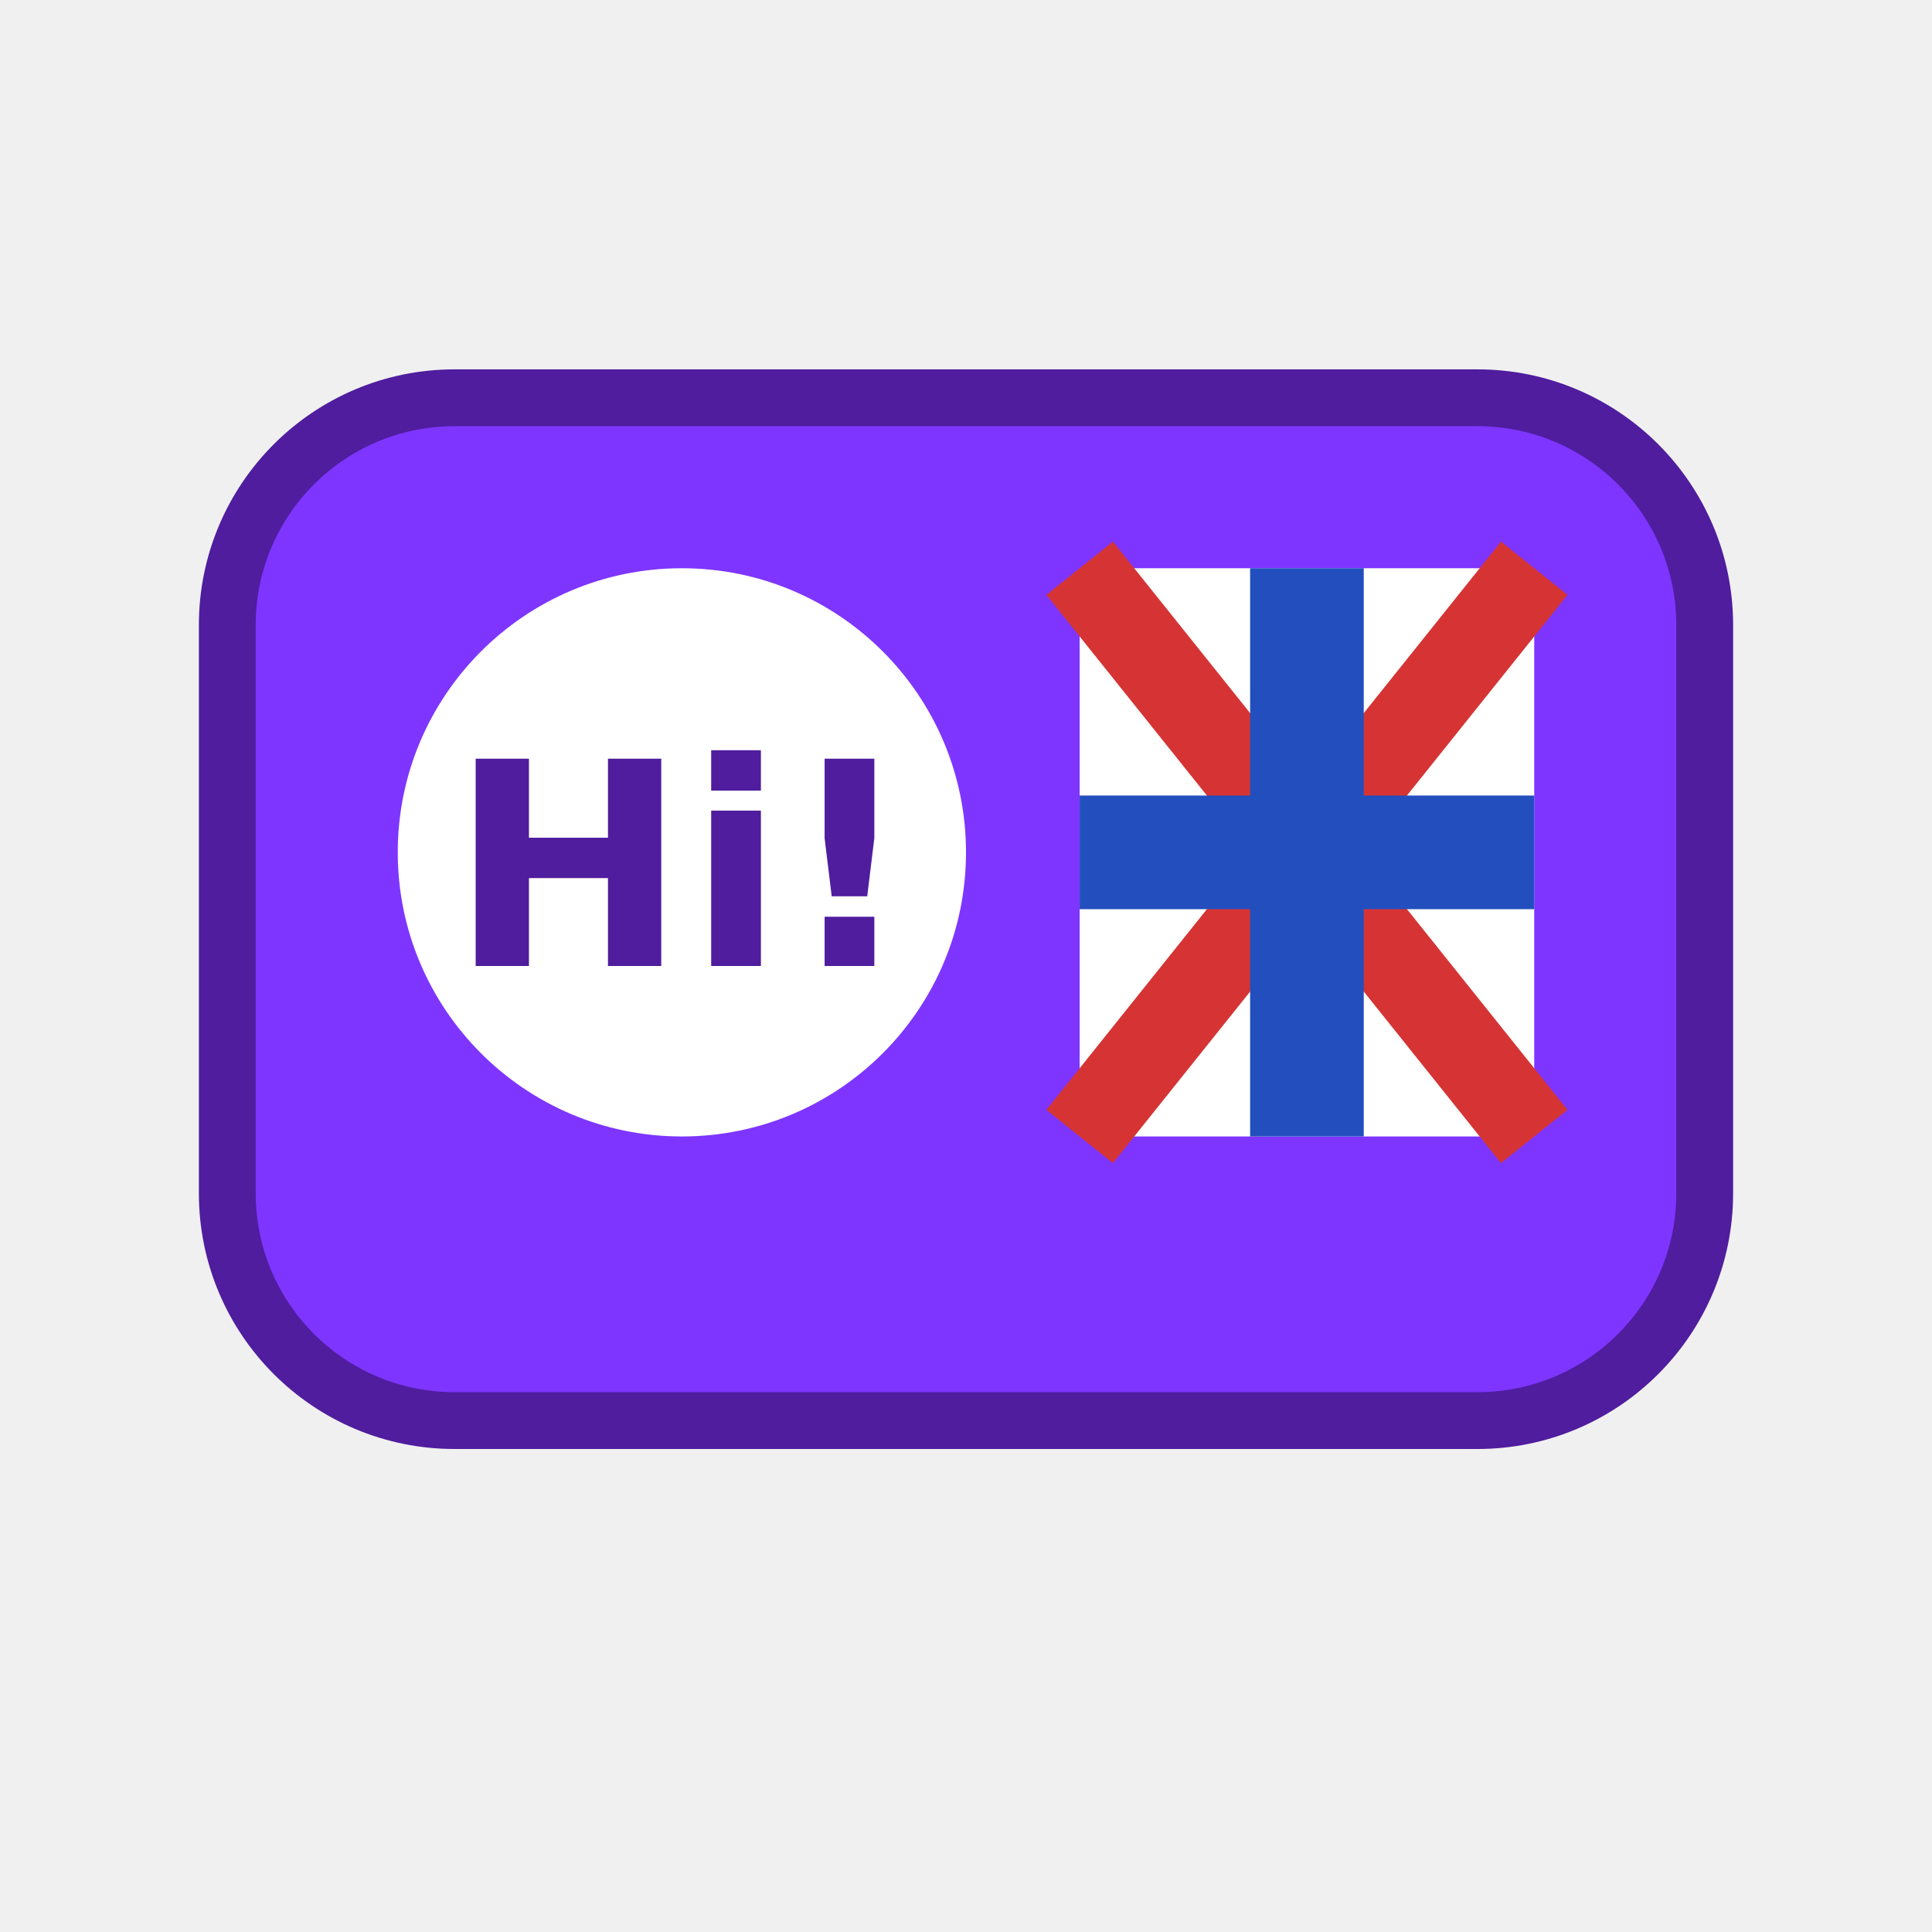
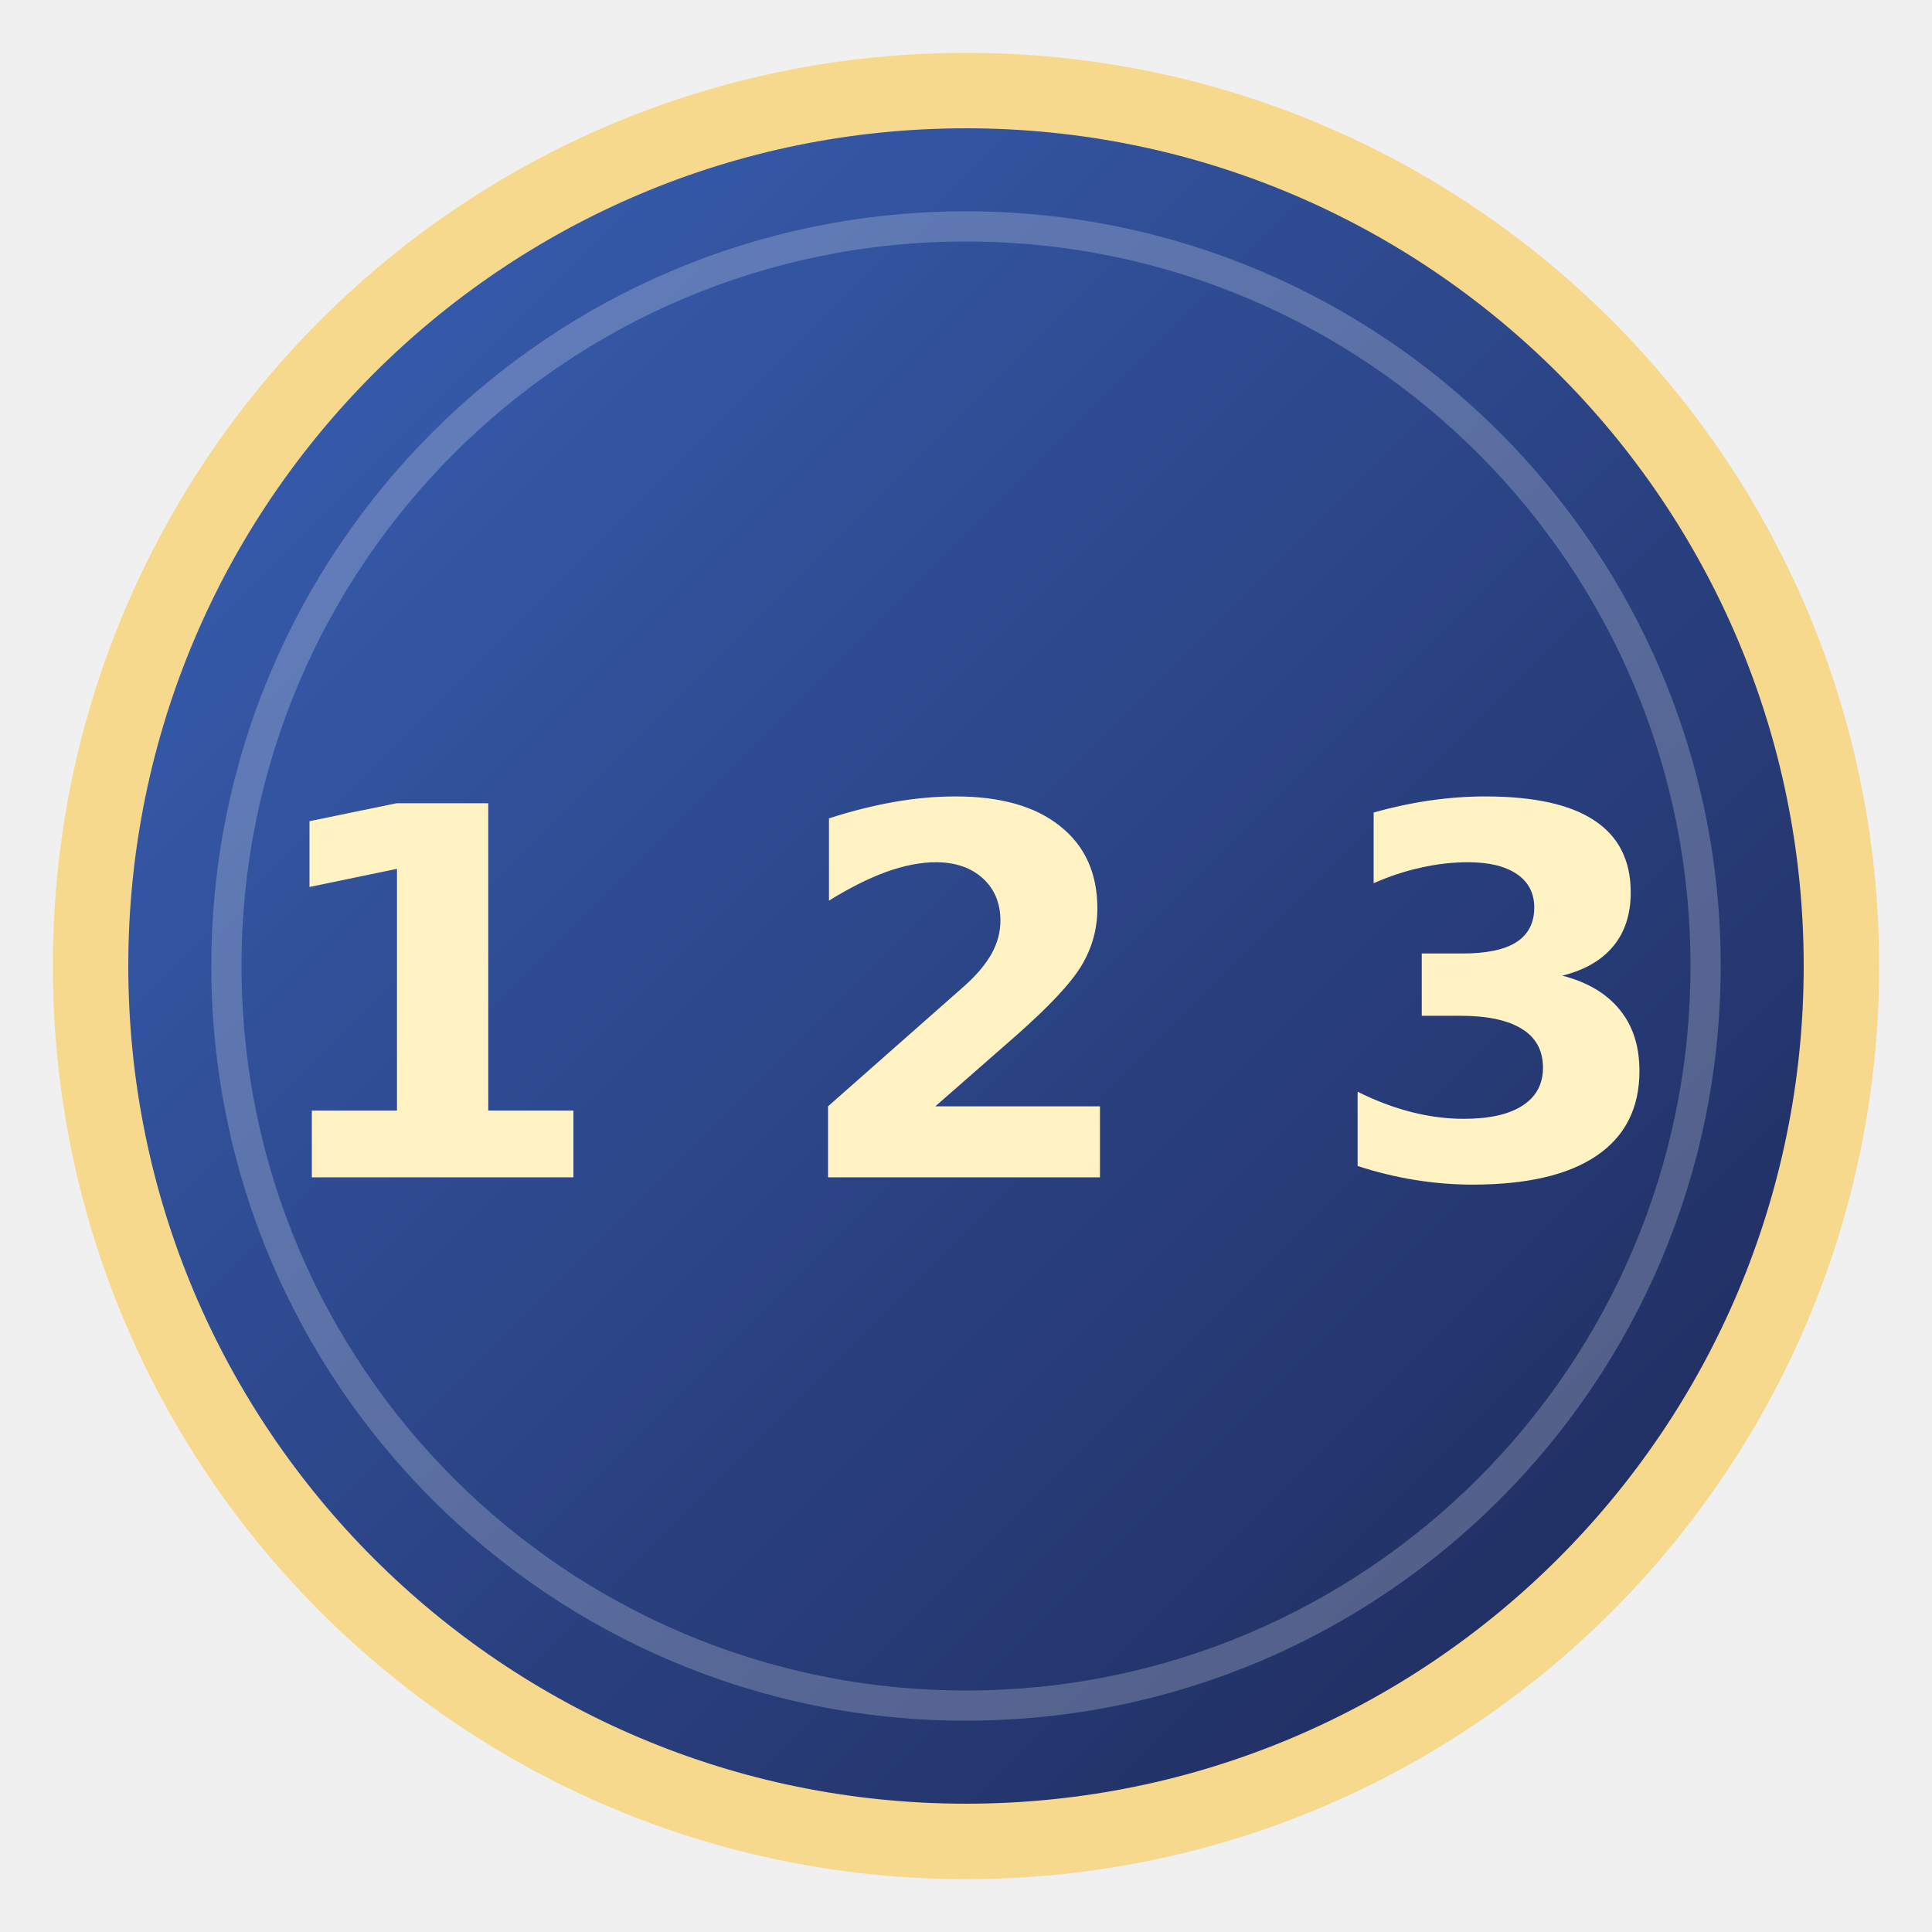
- <svg xmlns="http://www.w3.org/2000/svg" width="128" height="128" viewBox="0 0 68 68">
-   <rect x="8" y="14" width="52" height="36" rx="8" fill="#7e35ff" stroke="#4f1d9e" stroke-width="2" />
-   <circle cx="24" cy="30" r="10" fill="#fff" />
-   <text x="24" y="34" text-anchor="middle" font-family="DejaVu Sans, Arial" font-size="10" font-weight="700" fill="#4f1d9e">Hi!</text>
-   <path d="M38 20h16v20H38z" fill="#fff" />
-   <path d="M38 20l16 20M54 20L38 40" stroke="#d63434" stroke-width="3" />
-   <path d="M46 20v20M38 30h16" stroke="#234fbe" stroke-width="4" />
+ <svg xmlns="http://www.w3.org/2000/svg" width="128" height="128" viewBox="0 0 128 128">
+   <defs>
+     <linearGradient id="iconBG" x1="0" y1="0" x2="1" y2="1">
+       <stop stop-color="#3a63b9" />
+       <stop offset="1" stop-color="#1d2755" />
+     </linearGradient>
+   </defs>
+   <circle cx="64" cy="64" r="58" fill="url(#iconBG)" stroke="#f6d98d" stroke-width="5" />
+   <circle cx="64" cy="64" r="49" fill="none" stroke="#ffffff" stroke-width="2" opacity=".22" />
+   <text x="64" y="78" font-family="DejaVu Sans,Arial,sans-serif" font-weight="900" font-size="34" fill="#fff3c3" text-anchor="middle">1 2 3</text>
</svg>
